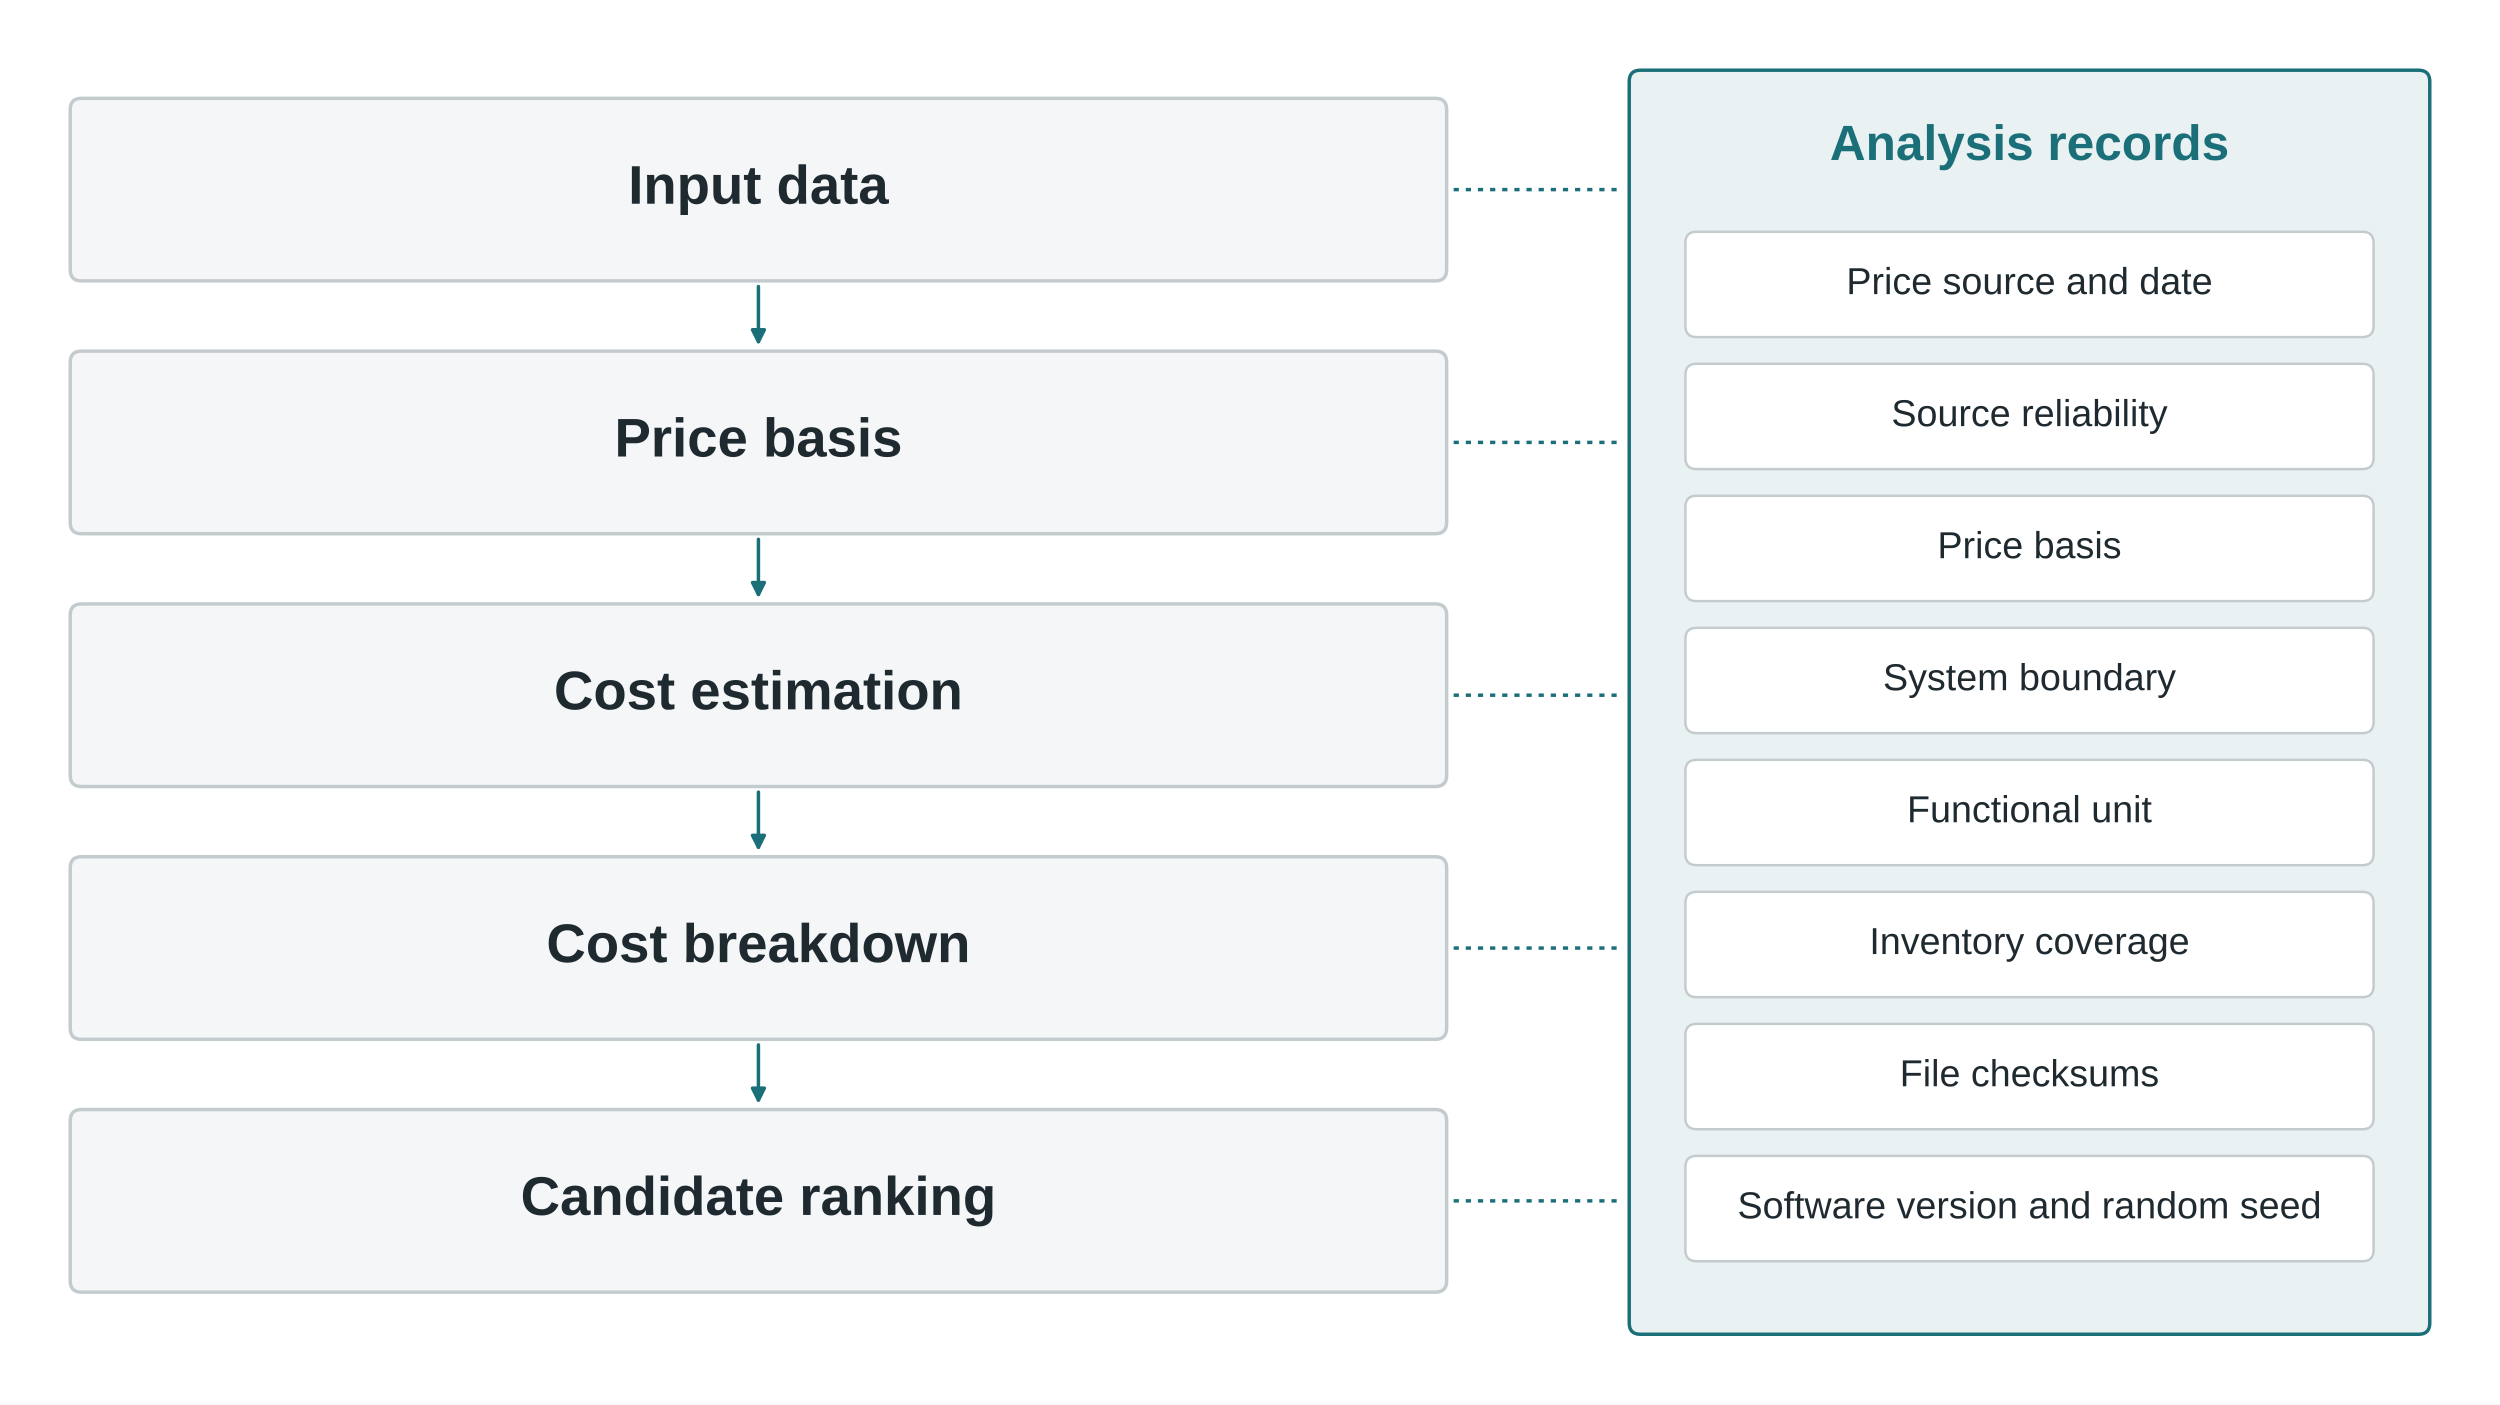
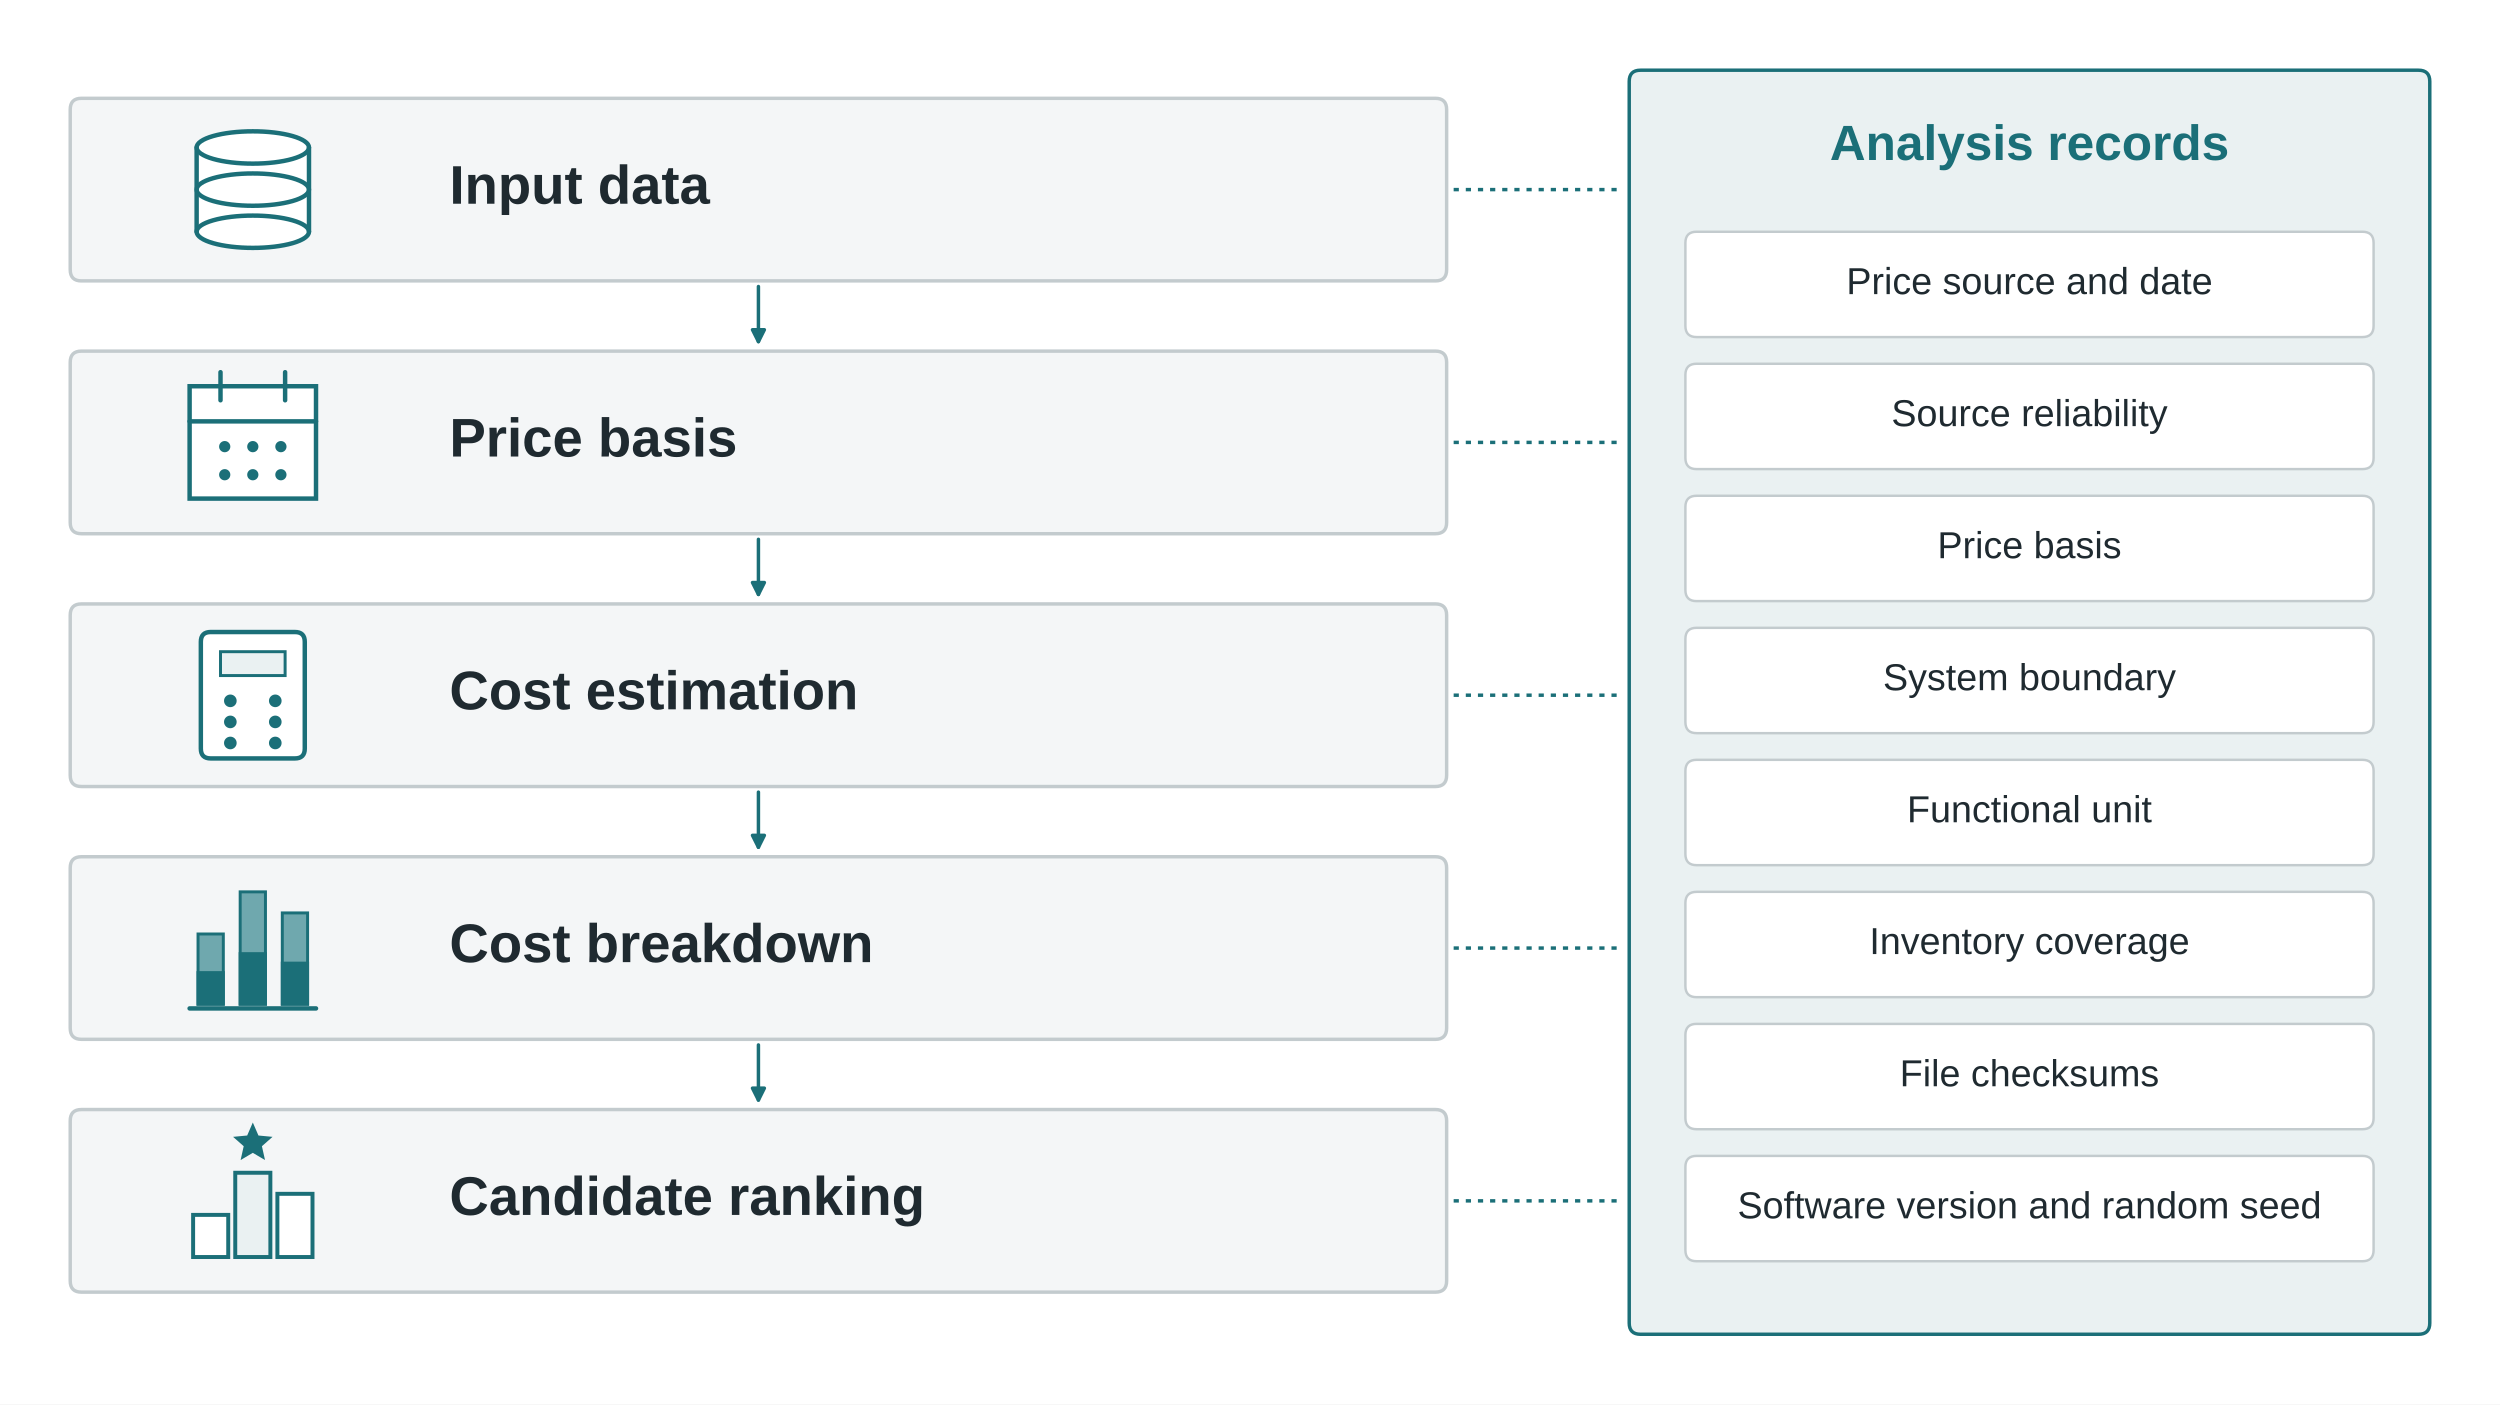
<svg xmlns="http://www.w3.org/2000/svg" width="504.567pt" height="283.465pt" viewBox="0 0 504.567 283.465" version="1.1">
  <defs>
    <style type="text/css">*{stroke-linejoin: round; stroke-linecap: butt}</style>
  </defs>
  <g id="figure_1">
    <g id="patch_1">
      <path d="M 0 283.465  L 504.567 283.465  L 504.567 0  L 0 0  z " style="fill: #ffffff" />
    </g>
    <g id="axes_1">
      <g id="patch_2">
        <path d="M 331.087 269.291  L 488.126 269.291  Q 490.394 269.291 490.394 267.024  L 490.394 16.441  Q 490.394 14.173 488.126 14.173  L 331.087 14.173  Q 328.819 14.173 328.819 16.441  L 328.819 267.024  Q 328.819 269.291 331.087 269.291  z " clip-path="url(#p6dea5ced27)" style="fill: #eaf1f2; stroke: #1b6f78; stroke-width: 0.7; stroke-linejoin: miter" />
      </g>
      <g id="patch_3">
        <path d="M 342.425 68.031  L 476.787 68.031  Q 479.055 68.031 479.055 65.764  L 479.055 49.039  Q 479.055 46.772 476.787 46.772  L 342.425 46.772  Q 340.157 46.772 340.157 49.039  L 340.157 65.764  Q 340.157 68.031 342.425 68.031  z " clip-path="url(#p6dea5ced27)" style="fill: #ffffff; stroke: #c3cbce; stroke-width: 0.5; stroke-linejoin: miter" />
      </g>
      <g id="patch_4">
        <path d="M 342.425 94.677  L 476.787 94.677  Q 479.055 94.677 479.055 92.409  L 479.055 75.685  Q 479.055 73.417 476.787 73.417  L 342.425 73.417  Q 340.157 73.417 340.157 75.685  L 340.157 92.409  Q 340.157 94.677 342.425 94.677  z " clip-path="url(#p6dea5ced27)" style="fill: #ffffff; stroke: #c3cbce; stroke-width: 0.5; stroke-linejoin: miter" />
      </g>
      <g id="patch_5">
        <path d="M 342.425 121.323  L 476.787 121.323  Q 479.055 121.323 479.055 119.055  L 479.055 102.331  Q 479.055 100.063 476.787 100.063  L 342.425 100.063  Q 340.157 100.063 340.157 102.331  L 340.157 119.055  Q 340.157 121.323 342.425 121.323  z " clip-path="url(#p6dea5ced27)" style="fill: #ffffff; stroke: #c3cbce; stroke-width: 0.5; stroke-linejoin: miter" />
      </g>
      <g id="patch_6">
        <path d="M 342.425 147.969  L 476.787 147.969  Q 479.055 147.969 479.055 145.701  L 479.055 128.976  Q 479.055 126.709 476.787 126.709  L 342.425 126.709  Q 340.157 126.709 340.157 128.976  L 340.157 145.701  Q 340.157 147.969 342.425 147.969  z " clip-path="url(#p6dea5ced27)" style="fill: #ffffff; stroke: #c3cbce; stroke-width: 0.5; stroke-linejoin: miter" />
      </g>
      <g id="patch_7">
        <path d="M 342.425 174.614  L 476.787 174.614  Q 479.055 174.614 479.055 172.346  L 479.055 155.622  Q 479.055 153.354 476.787 153.354  L 342.425 153.354  Q 340.157 153.354 340.157 155.622  L 340.157 172.346  Q 340.157 174.614 342.425 174.614  z " clip-path="url(#p6dea5ced27)" style="fill: #ffffff; stroke: #c3cbce; stroke-width: 0.5; stroke-linejoin: miter" />
      </g>
      <g id="patch_8">
        <path d="M 342.425 201.26  L 476.787 201.26  Q 479.055 201.26 479.055 198.992  L 479.055 182.268  Q 479.055 180 476.787 180  L 342.425 180  Q 340.157 180 340.157 182.268  L 340.157 198.992  Q 340.157 201.26 342.425 201.26  z " clip-path="url(#p6dea5ced27)" style="fill: #ffffff; stroke: #c3cbce; stroke-width: 0.5; stroke-linejoin: miter" />
      </g>
      <g id="patch_9">
        <path d="M 342.425 227.906  L 476.787 227.906  Q 479.055 227.906 479.055 225.638  L 479.055 208.913  Q 479.055 206.646 476.787 206.646  L 342.425 206.646  Q 340.157 206.646 340.157 208.913  L 340.157 225.638  Q 340.157 227.906 342.425 227.906  z " clip-path="url(#p6dea5ced27)" style="fill: #ffffff; stroke: #c3cbce; stroke-width: 0.5; stroke-linejoin: miter" />
      </g>
      <g id="patch_10">
        <path d="M 342.425 254.551  L 476.787 254.551  Q 479.055 254.551 479.055 252.283  L 479.055 235.559  Q 479.055 233.291 476.787 233.291  L 342.425 233.291  Q 340.157 233.291 340.157 235.559  L 340.157 252.283  Q 340.157 254.551 342.425 254.551  z " clip-path="url(#p6dea5ced27)" style="fill: #ffffff; stroke: #c3cbce; stroke-width: 0.5; stroke-linejoin: miter" />
      </g>
      <g id="patch_11">
        <path d="M 16.441 56.693  L 289.701 56.693  Q 291.969 56.693 291.969 54.425  L 291.969 22.11  Q 291.969 19.843 289.701 19.843  L 16.441 19.843  Q 14.173 19.843 14.173 22.11  L 14.173 54.425  Q 14.173 56.693 16.441 56.693  z " clip-path="url(#p6dea5ced27)" style="fill: #f4f6f7; stroke: #c3cbce; stroke-width: 0.7; stroke-linejoin: miter" />
      </g>
      <g id="patch_12">
+         <path d="M 39.685 46.772  L 62.362 46.772  L 62.362 29.764  L 39.685 29.764  z " clip-path="url(#p6dea5ced27)" style="fill: #ffffff" />
+       </g>
+       <g id="patch_13">
+         <path d="M 51.024 50.031  C 54.031 50.031 56.915 49.688 59.041 49.077  C 61.167 48.465 62.362 47.636 62.362 46.772  C 62.362 45.907 61.167 45.078 59.041 44.467  C 56.915 43.855 54.031 43.512 51.024 43.512  C 48.017 43.512 45.132 43.855 43.006 44.467  C 40.88 45.078 39.685 45.907 39.685 46.772  C 39.685 47.636 40.88 48.465 43.006 49.077  C 45.132 49.688 48.017 50.031 51.024 50.031  z " clip-path="url(#p6dea5ced27)" style="fill: #ffffff; stroke: #1b6f78; stroke-width: 0.9; stroke-linejoin: miter" />
+       </g>
+       <g id="patch_14">
+         <path d="M 51.024 41.528  C 54.031 41.528 56.915 41.184 59.041 40.573  C 61.167 39.961 62.362 39.132 62.362 38.268  C 62.362 37.403 61.167 36.574 59.041 35.963  C 56.915 35.351 54.031 35.008 51.024 35.008  C 48.017 35.008 45.132 35.351 43.006 35.963  C 40.88 36.574 39.685 37.403 39.685 38.268  C 39.685 39.132 40.88 39.961 43.006 40.573  C 45.132 41.184 48.017 41.528 51.024 41.528  z " clip-path="url(#p6dea5ced27)" style="fill: #ffffff; stroke: #1b6f78; stroke-width: 0.9; stroke-linejoin: miter" />
+       </g>
+       <g id="patch_15">
+         <path d="M 51.024 33.024  C 54.031 33.024 56.915 32.68 59.041 32.069  C 61.167 31.458 62.362 30.628 62.362 29.764  C 62.362 28.899 61.167 28.07 59.041 27.459  C 56.915 26.847 54.031 26.504 51.024 26.504  C 48.017 26.504 45.132 26.847 43.006 27.459  C 40.88 28.07 39.685 28.899 39.685 29.764  C 39.685 30.628 40.88 31.458 43.006 32.069  C 45.132 32.68 48.017 33.024 51.024 33.024  z " clip-path="url(#p6dea5ced27)" style="fill: #ffffff; stroke: #1b6f78; stroke-width: 0.9; stroke-linejoin: miter" />
+       </g>
+       <g id="patch_16">
        <path d="M 16.441 107.717  L 289.701 107.717  Q 291.969 107.717 291.969 105.449  L 291.969 73.134  Q 291.969 70.866 289.701 70.866  L 16.441 70.866  Q 14.173 70.866 14.173 73.134  L 14.173 105.449  Q 14.173 107.717 16.441 107.717  z " clip-path="url(#p6dea5ced27)" style="fill: #f4f6f7; stroke: #c3cbce; stroke-width: 0.7; stroke-linejoin: miter" />
      </g>
-       <g id="patch_13">
+       <g id="patch_17">
+         <path d="M 38.268 100.63  L 63.78 100.63  L 63.78 77.953  L 38.268 77.953  z " clip-path="url(#p6dea5ced27)" style="fill: #ffffff; stroke: #1b6f78; stroke-width: 0.9; stroke-linejoin: miter" />
+       </g>
+       <g id="patch_18">
+         <path d="M 45.354 91.276  C 45.655 91.276 45.943 91.156 46.156 90.943  C 46.369 90.731 46.488 90.442 46.488 90.142  C 46.488 89.841 46.369 89.553 46.156 89.34  C 45.943 89.127 45.655 89.008 45.354 89.008  C 45.054 89.008 44.765 89.127 44.553 89.34  C 44.34 89.553 44.22 89.841 44.22 90.142  C 44.22 90.442 44.34 90.731 44.553 90.943  C 44.765 91.156 45.054 91.276 45.354 91.276  z " clip-path="url(#p6dea5ced27)" style="fill: #1b6f78" />
+       </g>
+       <g id="patch_19">
+         <path d="M 45.354 96.945  C 45.655 96.945 45.943 96.825 46.156 96.613  C 46.369 96.4 46.488 96.112 46.488 95.811  C 46.488 95.51 46.369 95.222 46.156 95.009  C 45.943 94.797 45.655 94.677 45.354 94.677  C 45.054 94.677 44.765 94.797 44.553 95.009  C 44.34 95.222 44.22 95.51 44.22 95.811  C 44.22 96.112 44.34 96.4 44.553 96.613  C 44.765 96.825 45.054 96.945 45.354 96.945  z " clip-path="url(#p6dea5ced27)" style="fill: #1b6f78" />
+       </g>
+       <g id="patch_20">
+         <path d="M 51.024 91.276  C 51.324 91.276 51.613 91.156 51.825 90.943  C 52.038 90.731 52.157 90.442 52.157 90.142  C 52.157 89.841 52.038 89.553 51.825 89.34  C 51.613 89.127 51.324 89.008 51.024 89.008  C 50.723 89.008 50.434 89.127 50.222 89.34  C 50.009 89.553 49.89 89.841 49.89 90.142  C 49.89 90.442 50.009 90.731 50.222 90.943  C 50.434 91.156 50.723 91.276 51.024 91.276  z " clip-path="url(#p6dea5ced27)" style="fill: #1b6f78" />
+       </g>
+       <g id="patch_21">
+         <path d="M 51.024 96.945  C 51.324 96.945 51.613 96.825 51.825 96.613  C 52.038 96.4 52.157 96.112 52.157 95.811  C 52.157 95.51 52.038 95.222 51.825 95.009  C 51.613 94.797 51.324 94.677 51.024 94.677  C 50.723 94.677 50.434 94.797 50.222 95.009  C 50.009 95.222 49.89 95.51 49.89 95.811  C 49.89 96.112 50.009 96.4 50.222 96.613  C 50.434 96.825 50.723 96.945 51.024 96.945  z " clip-path="url(#p6dea5ced27)" style="fill: #1b6f78" />
+       </g>
+       <g id="patch_22">
+         <path d="M 56.693 91.276  C 56.994 91.276 57.282 91.156 57.495 90.943  C 57.707 90.731 57.827 90.442 57.827 90.142  C 57.827 89.841 57.707 89.553 57.495 89.34  C 57.282 89.127 56.994 89.008 56.693 89.008  C 56.392 89.008 56.104 89.127 55.891 89.34  C 55.679 89.553 55.559 89.841 55.559 90.142  C 55.559 90.442 55.679 90.731 55.891 90.943  C 56.104 91.156 56.392 91.276 56.693 91.276  z " clip-path="url(#p6dea5ced27)" style="fill: #1b6f78" />
+       </g>
+       <g id="patch_23">
+         <path d="M 56.693 96.945  C 56.994 96.945 57.282 96.825 57.495 96.613  C 57.707 96.4 57.827 96.112 57.827 95.811  C 57.827 95.51 57.707 95.222 57.495 95.009  C 57.282 94.797 56.994 94.677 56.693 94.677  C 56.392 94.677 56.104 94.797 55.891 95.009  C 55.679 95.222 55.559 95.51 55.559 95.811  C 55.559 96.112 55.679 96.4 55.891 96.613  C 56.104 96.825 56.392 96.945 56.693 96.945  z " clip-path="url(#p6dea5ced27)" style="fill: #1b6f78" />
+       </g>
+       <g id="patch_24">
        <path d="M 16.441 158.74  L 289.701 158.74  Q 291.969 158.74 291.969 156.472  L 291.969 124.157  Q 291.969 121.89 289.701 121.89  L 16.441 121.89  Q 14.173 121.89 14.173 124.157  L 14.173 156.472  Q 14.173 158.74 16.441 158.74  z " clip-path="url(#p6dea5ced27)" style="fill: #f4f6f7; stroke: #c3cbce; stroke-width: 0.7; stroke-linejoin: miter" />
      </g>
-       <g id="patch_14">
+       <g id="patch_25">
+         <path d="M 42.52 153.071  L 59.528 153.071  Q 61.512 153.071 61.512 151.087  L 61.512 129.543  Q 61.512 127.559 59.528 127.559  L 42.52 127.559  Q 40.535 127.559 40.535 129.543  L 40.535 151.087  Q 40.535 153.071 42.52 153.071  z " clip-path="url(#p6dea5ced27)" style="fill: #ffffff; stroke: #1b6f78; stroke-width: 0.9; stroke-linejoin: miter" />
+       </g>
+       <g id="patch_26">
+         <path d="M 44.504 136.346  L 57.543 136.346  L 57.543 131.528  L 44.504 131.528  z " clip-path="url(#p6dea5ced27)" style="fill: #eaf1f2; stroke: #1b6f78; stroke-width: 0.6; stroke-linejoin: miter" />
+       </g>
+       <g id="patch_27">
+         <path d="M 46.488 142.724  C 46.826 142.724 47.151 142.59 47.39 142.351  C 47.629 142.112 47.764 141.787 47.764 141.449  C 47.764 141.111 47.629 140.786 47.39 140.547  C 47.151 140.308 46.826 140.173 46.488 140.173  C 46.15 140.173 45.825 140.308 45.586 140.547  C 45.347 140.786 45.213 141.111 45.213 141.449  C 45.213 141.787 45.347 142.112 45.586 142.351  C 45.825 142.59 46.15 142.724 46.488 142.724  z " clip-path="url(#p6dea5ced27)" style="fill: #1b6f78" />
+       </g>
+       <g id="patch_28">
+         <path d="M 46.488 146.976  C 46.826 146.976 47.151 146.842 47.39 146.603  C 47.629 146.364 47.764 146.039 47.764 145.701  C 47.764 145.362 47.629 145.038 47.39 144.799  C 47.151 144.56 46.826 144.425 46.488 144.425  C 46.15 144.425 45.825 144.56 45.586 144.799  C 45.347 145.038 45.213 145.362 45.213 145.701  C 45.213 146.039 45.347 146.364 45.586 146.603  C 45.825 146.842 46.15 146.976 46.488 146.976  z " clip-path="url(#p6dea5ced27)" style="fill: #1b6f78" />
+       </g>
+       <g id="patch_29">
+         <path d="M 46.488 151.228  C 46.826 151.228 47.151 151.094 47.39 150.855  C 47.629 150.616 47.764 150.291 47.764 149.953  C 47.764 149.614 47.629 149.29 47.39 149.051  C 47.151 148.812 46.826 148.677 46.488 148.677  C 46.15 148.677 45.825 148.812 45.586 149.051  C 45.347 149.29 45.213 149.614 45.213 149.953  C 45.213 150.291 45.347 150.616 45.586 150.855  C 45.825 151.094 46.15 151.228 46.488 151.228  z " clip-path="url(#p6dea5ced27)" style="fill: #1b6f78" />
+       </g>
+       <g id="patch_30">
+         <path d="M 55.559 142.724  C 55.897 142.724 56.222 142.59 56.461 142.351  C 56.7 142.112 56.835 141.787 56.835 141.449  C 56.835 141.111 56.7 140.786 56.461 140.547  C 56.222 140.308 55.897 140.173 55.559 140.173  C 55.221 140.173 54.896 140.308 54.657 140.547  C 54.418 140.786 54.283 141.111 54.283 141.449  C 54.283 141.787 54.418 142.112 54.657 142.351  C 54.896 142.59 55.221 142.724 55.559 142.724  z " clip-path="url(#p6dea5ced27)" style="fill: #1b6f78" />
+       </g>
+       <g id="patch_31">
+         <path d="M 55.559 146.976  C 55.897 146.976 56.222 146.842 56.461 146.603  C 56.7 146.364 56.835 146.039 56.835 145.701  C 56.835 145.362 56.7 145.038 56.461 144.799  C 56.222 144.56 55.897 144.425 55.559 144.425  C 55.221 144.425 54.896 144.56 54.657 144.799  C 54.418 145.038 54.283 145.362 54.283 145.701  C 54.283 146.039 54.418 146.364 54.657 146.603  C 54.896 146.842 55.221 146.976 55.559 146.976  z " clip-path="url(#p6dea5ced27)" style="fill: #1b6f78" />
+       </g>
+       <g id="patch_32">
+         <path d="M 55.559 151.228  C 55.897 151.228 56.222 151.094 56.461 150.855  C 56.7 150.616 56.835 150.291 56.835 149.953  C 56.835 149.614 56.7 149.29 56.461 149.051  C 56.222 148.812 55.897 148.677 55.559 148.677  C 55.221 148.677 54.896 148.812 54.657 149.051  C 54.418 149.29 54.283 149.614 54.283 149.953  C 54.283 150.291 54.418 150.616 54.657 150.855  C 54.896 151.094 55.221 151.228 55.559 151.228  z " clip-path="url(#p6dea5ced27)" style="fill: #1b6f78" />
+       </g>
+       <g id="patch_33">
        <path d="M 16.441 209.764  L 289.701 209.764  Q 291.969 209.764 291.969 207.496  L 291.969 175.181  Q 291.969 172.913 289.701 172.913  L 16.441 172.913  Q 14.173 172.913 14.173 175.181  L 14.173 207.496  Q 14.173 209.764 16.441 209.764  z " clip-path="url(#p6dea5ced27)" style="fill: #f4f6f7; stroke: #c3cbce; stroke-width: 0.7; stroke-linejoin: miter" />
      </g>
-       <g id="patch_15">
+       <g id="patch_34">
+         <path d="M 39.969 202.677  L 45.071 202.677  L 45.071 188.504  L 39.969 188.504  z " clip-path="url(#p6dea5ced27)" style="fill: #6fa8ae; stroke: #1b6f78; stroke-width: 0.6; stroke-linejoin: miter" />
+       </g>
+       <g id="patch_35">
+         <path d="M 39.969 202.677  L 45.071 202.677  L 45.071 196.299  L 39.969 196.299  z " clip-path="url(#p6dea5ced27)" style="fill: #1b6f78; stroke: #1b6f78; stroke-width: 0.6; stroke-linejoin: miter" />
+       </g>
+       <g id="patch_36">
+         <path d="M 48.472 202.677  L 53.575 202.677  L 53.575 180  L 48.472 180  z " clip-path="url(#p6dea5ced27)" style="fill: #6fa8ae; stroke: #1b6f78; stroke-width: 0.6; stroke-linejoin: miter" />
+       </g>
+       <g id="patch_37">
+         <path d="M 48.472 202.677  L 53.575 202.677  L 53.575 192.472  L 48.472 192.472  z " clip-path="url(#p6dea5ced27)" style="fill: #1b6f78; stroke: #1b6f78; stroke-width: 0.6; stroke-linejoin: miter" />
+       </g>
+       <g id="patch_38">
+         <path d="M 56.976 202.677  L 62.079 202.677  L 62.079 184.252  L 56.976 184.252  z " clip-path="url(#p6dea5ced27)" style="fill: #6fa8ae; stroke: #1b6f78; stroke-width: 0.6; stroke-linejoin: miter" />
+       </g>
+       <g id="patch_39">
+         <path d="M 56.976 202.677  L 62.079 202.677  L 62.079 194.386  L 56.976 194.386  z " clip-path="url(#p6dea5ced27)" style="fill: #1b6f78; stroke: #1b6f78; stroke-width: 0.6; stroke-linejoin: miter" />
+       </g>
+       <g id="patch_40">
        <path d="M 16.441 260.787  L 289.701 260.787  Q 291.969 260.787 291.969 258.52  L 291.969 226.205  Q 291.969 223.937 289.701 223.937  L 16.441 223.937  Q 14.173 223.937 14.173 226.205  L 14.173 258.52  Q 14.173 260.787 16.441 260.787  z " clip-path="url(#p6dea5ced27)" style="fill: #f4f6f7; stroke: #c3cbce; stroke-width: 0.7; stroke-linejoin: miter" />
      </g>
+       <g id="patch_41">
+         <path d="M 38.976 253.701  L 46.063 253.701  L 46.063 245.197  L 38.976 245.197  z " clip-path="url(#p6dea5ced27)" style="fill: #ffffff; stroke: #1b6f78; stroke-width: 0.8; stroke-linejoin: miter" />
+       </g>
+       <g id="patch_42">
+         <path d="M 47.48 253.701  L 54.567 253.701  L 54.567 236.693  L 47.48 236.693  z " clip-path="url(#p6dea5ced27)" style="fill: #eaf1f2; stroke: #1b6f78; stroke-width: 0.8; stroke-linejoin: miter" />
+       </g>
+       <g id="patch_43">
+         <path d="M 55.984 253.701  L 63.071 253.701  L 63.071 240.945  L 55.984 240.945  z " clip-path="url(#p6dea5ced27)" style="fill: #ffffff; stroke: #1b6f78; stroke-width: 0.8; stroke-linejoin: miter" />
+       </g>
+       <g id="patch_44">
+         <path d="M 51.024 227.055  L 52.023 229.364  L 54.528 229.601  L 52.641 231.266  L 53.19 233.721  L 51.024 232.441  L 48.858 233.721  L 49.406 231.266  L 47.519 229.601  L 50.024 229.364  z " clip-path="url(#p6dea5ced27)" style="fill: #1b6f78; stroke: #1b6f78; stroke-width: 0.4; stroke-linejoin: miter" />
+       </g>
      <g id="line2d_1">
+         <path d="M 39.685 46.772  L 39.685 29.764  " clip-path="url(#p6dea5ced27)" style="fill: none; stroke: #1b6f78; stroke-width: 0.9; stroke-linecap: round" />
+       </g>
+       <g id="line2d_2">
+         <path d="M 62.362 46.772  L 62.362 29.764  " clip-path="url(#p6dea5ced27)" style="fill: none; stroke: #1b6f78; stroke-width: 0.9; stroke-linecap: round" />
+       </g>
+       <g id="line2d_3">
        <path d="M 293.386 38.268  L 327.402 38.268  " clip-path="url(#p6dea5ced27)" style="fill: none; stroke-dasharray: 1.05,1.4; stroke-dashoffset: 0; stroke: #1b6f78; stroke-width: 0.7" />
      </g>
-       <g id="line2d_2">
+       <g id="line2d_4">
+         <path d="M 38.268 85.039  L 63.78 85.039  " clip-path="url(#p6dea5ced27)" style="fill: none; stroke: #1b6f78; stroke-width: 0.9; stroke-linecap: round" />
+       </g>
+       <g id="line2d_5">
+         <path d="M 44.504 80.787  L 44.504 75.118  " clip-path="url(#p6dea5ced27)" style="fill: none; stroke: #1b6f78; stroke-width: 0.9; stroke-linecap: round" />
+       </g>
+       <g id="line2d_6">
+         <path d="M 57.543 80.787  L 57.543 75.118  " clip-path="url(#p6dea5ced27)" style="fill: none; stroke: #1b6f78; stroke-width: 0.9; stroke-linecap: round" />
+       </g>
+       <g id="line2d_7">
        <path d="M 293.386 89.291  L 327.402 89.291  " clip-path="url(#p6dea5ced27)" style="fill: none; stroke-dasharray: 1.05,1.4; stroke-dashoffset: 0; stroke: #1b6f78; stroke-width: 0.7" />
      </g>
-       <g id="line2d_3">
+       <g id="line2d_8">
        <path d="M 293.386 140.315  L 327.402 140.315  " clip-path="url(#p6dea5ced27)" style="fill: none; stroke-dasharray: 1.05,1.4; stroke-dashoffset: 0; stroke: #1b6f78; stroke-width: 0.7" />
      </g>
-       <g id="line2d_4">
+       <g id="line2d_9">
+         <path d="M 38.268 203.528  L 63.78 203.528  " clip-path="url(#p6dea5ced27)" style="fill: none; stroke: #1b6f78; stroke-width: 0.9; stroke-linecap: round" />
+       </g>
+       <g id="line2d_10">
        <path d="M 293.386 191.339  L 327.402 191.339  " clip-path="url(#p6dea5ced27)" style="fill: none; stroke-dasharray: 1.05,1.4; stroke-dashoffset: 0; stroke: #1b6f78; stroke-width: 0.7" />
      </g>
-       <g id="line2d_5">
+       <g id="line2d_11">
        <path d="M 293.386 242.362  L 327.402 242.362  " clip-path="url(#p6dea5ced27)" style="fill: none; stroke-dasharray: 1.05,1.4; stroke-dashoffset: 0; stroke: #1b6f78; stroke-width: 0.7" />
      </g>
      <g id="text_1">
        <text style="font-weight: 700; font-size: 10px; font-family: 'Arial'; text-anchor: middle; fill: #1b6f78" x="409.606" y="32.29" transform="rotate(-0 409.6063 32.29034)">Analysis records</text>
      </g>
      <g id="text_2">
        <text style="font-size: 7.6px; font-family: 'Arial'; text-anchor: middle; fill: #1f2a30" x="409.606" y="59.366" transform="rotate(-0 409.6063 59.36629)">Price source and date</text>
      </g>
      <g id="text_3">
        <text style="font-size: 7.6px; font-family: 'Arial'; text-anchor: middle; fill: #1f2a30" x="409.606" y="86.014" transform="rotate(-0 409.6063 86.01374)">Source reliability</text>
      </g>
      <g id="text_4">
        <text style="font-size: 7.6px; font-family: 'Arial'; text-anchor: middle; fill: #1f2a30" x="409.606" y="112.658" transform="rotate(-0 409.6063 112.6576)">Price basis</text>
      </g>
      <g id="text_5">
        <text style="font-size: 7.6px; font-family: 'Arial'; text-anchor: middle; fill: #1f2a30" x="409.606" y="139.305" transform="rotate(-0 409.6063 139.3051)">System boundary</text>
      </g>
      <g id="text_6">
        <text style="font-size: 7.6px; font-family: 'Arial'; text-anchor: middle; fill: #1f2a30" x="409.606" y="165.949" transform="rotate(-0 409.6063 165.949)">Functional unit</text>
      </g>
      <g id="text_7">
        <text style="font-size: 7.6px; font-family: 'Arial'; text-anchor: middle; fill: #1f2a30" x="409.606" y="192.55" transform="rotate(-0 409.6063 192.5501)">Inventory coverage</text>
      </g>
      <g id="text_8">
        <text style="font-size: 7.6px; font-family: 'Arial'; text-anchor: middle; fill: #1f2a30" x="409.606" y="219.24" transform="rotate(-0 409.6063 219.2403)">File checksums</text>
      </g>
      <g id="text_9">
        <text style="font-size: 7.6px; font-family: 'Arial'; text-anchor: middle; fill: #1f2a30" x="409.606" y="245.886" transform="rotate(-0 409.6063 245.886)">Software version and random seed</text>
      </g>
      <g id="text_10">
-         <text style="font-weight: 700; font-size: 11px; font-family: 'Arial'; text-anchor: middle; fill: #1f2a30" x="153.071" y="41.119" transform="rotate(-0 153.0709 41.11912)">Input data</text>
+         <text style="font-weight: 700; font-size: 11px; font-family: 'Arial'; text-anchor: start; fill: #1f2a30" x="90.709" y="41.119" transform="rotate(-0 90.70866 41.11912)">Input data</text>
      </g>
      <g id="text_11">
-         <text style="font-weight: 700; font-size: 11px; font-family: 'Arial'; text-anchor: middle; fill: #1f2a30" x="153.071" y="92.143" transform="rotate(-0 153.0709 92.14275)">Price basis</text>
+         <text style="font-weight: 700; font-size: 11px; font-family: 'Arial'; text-anchor: start; fill: #1f2a30" x="90.709" y="92.143" transform="rotate(-0 90.70866 92.14275)">Price basis</text>
      </g>
      <g id="text_12">
-         <text style="font-weight: 700; font-size: 11px; font-family: 'Arial'; text-anchor: middle; fill: #1f2a30" x="153.071" y="143.166" transform="rotate(-0 153.0709 143.1664)">Cost estimation</text>
+         <text style="font-weight: 700; font-size: 11px; font-family: 'Arial'; text-anchor: start; fill: #1f2a30" x="90.709" y="143.166" transform="rotate(-0 90.70866 143.1664)">Cost estimation</text>
      </g>
      <g id="text_13">
-         <text style="font-weight: 700; font-size: 11px; font-family: 'Arial'; text-anchor: middle; fill: #1f2a30" x="153.071" y="194.19" transform="rotate(-0 153.0709 194.19)">Cost breakdown</text>
+         <text style="font-weight: 700; font-size: 11px; font-family: 'Arial'; text-anchor: start; fill: #1f2a30" x="90.709" y="194.19" transform="rotate(-0 90.70866 194.19)">Cost breakdown</text>
      </g>
      <g id="text_14">
-         <text style="font-weight: 700; font-size: 11px; font-family: 'Arial'; text-anchor: middle; fill: #1f2a30" x="153.071" y="245.208" transform="rotate(-0 153.0709 245.2085)">Candidate ranking</text>
-       </g>
-       <g id="patch_16">
+         <text style="font-weight: 700; font-size: 11px; font-family: 'Arial'; text-anchor: start; fill: #1f2a30" x="90.709" y="245.208" transform="rotate(-0 90.70866 245.2085)">Candidate ranking</text>
+       </g>
+       <g id="patch_45">
        <path d="M 153.071 57.827  Q 153.071 63.78 153.071 68.95  " clip-path="url(#p6dea5ced27)" style="fill: none; stroke: #1b6f78; stroke-width: 0.7; stroke-linecap: round" />
        <path d="M 154.271 66.55  L 153.071 68.95  L 151.871 66.55  z " clip-path="url(#p6dea5ced27)" style="fill: #1b6f78; stroke: #1b6f78; stroke-width: 0.7; stroke-linecap: round" />
      </g>
-       <g id="patch_17">
+       <g id="patch_46">
        <path d="M 153.071 108.85  Q 153.071 114.803 153.071 119.973  " clip-path="url(#p6dea5ced27)" style="fill: none; stroke: #1b6f78; stroke-width: 0.7; stroke-linecap: round" />
        <path d="M 154.271 117.573  L 153.071 119.973  L 151.871 117.573  z " clip-path="url(#p6dea5ced27)" style="fill: #1b6f78; stroke: #1b6f78; stroke-width: 0.7; stroke-linecap: round" />
      </g>
-       <g id="patch_18">
+       <g id="patch_47">
        <path d="M 153.071 159.874  Q 153.071 165.827 153.071 170.997  " clip-path="url(#p6dea5ced27)" style="fill: none; stroke: #1b6f78; stroke-width: 0.7; stroke-linecap: round" />
        <path d="M 154.271 168.597  L 153.071 170.997  L 151.871 168.597  z " clip-path="url(#p6dea5ced27)" style="fill: #1b6f78; stroke: #1b6f78; stroke-width: 0.7; stroke-linecap: round" />
      </g>
-       <g id="patch_19">
+       <g id="patch_48">
        <path d="M 153.071 210.898  Q 153.071 216.85 153.071 222.021  " clip-path="url(#p6dea5ced27)" style="fill: none; stroke: #1b6f78; stroke-width: 0.7; stroke-linecap: round" />
        <path d="M 154.271 219.621  L 153.071 222.021  L 151.871 219.621  z " clip-path="url(#p6dea5ced27)" style="fill: #1b6f78; stroke: #1b6f78; stroke-width: 0.7; stroke-linecap: round" />
      </g>
    </g>
  </g>
  <defs>
    <clipPath id="p6dea5ced27">
      <rect x="0" y="0" width="504.567" height="283.465" />
    </clipPath>
  </defs>
</svg>
